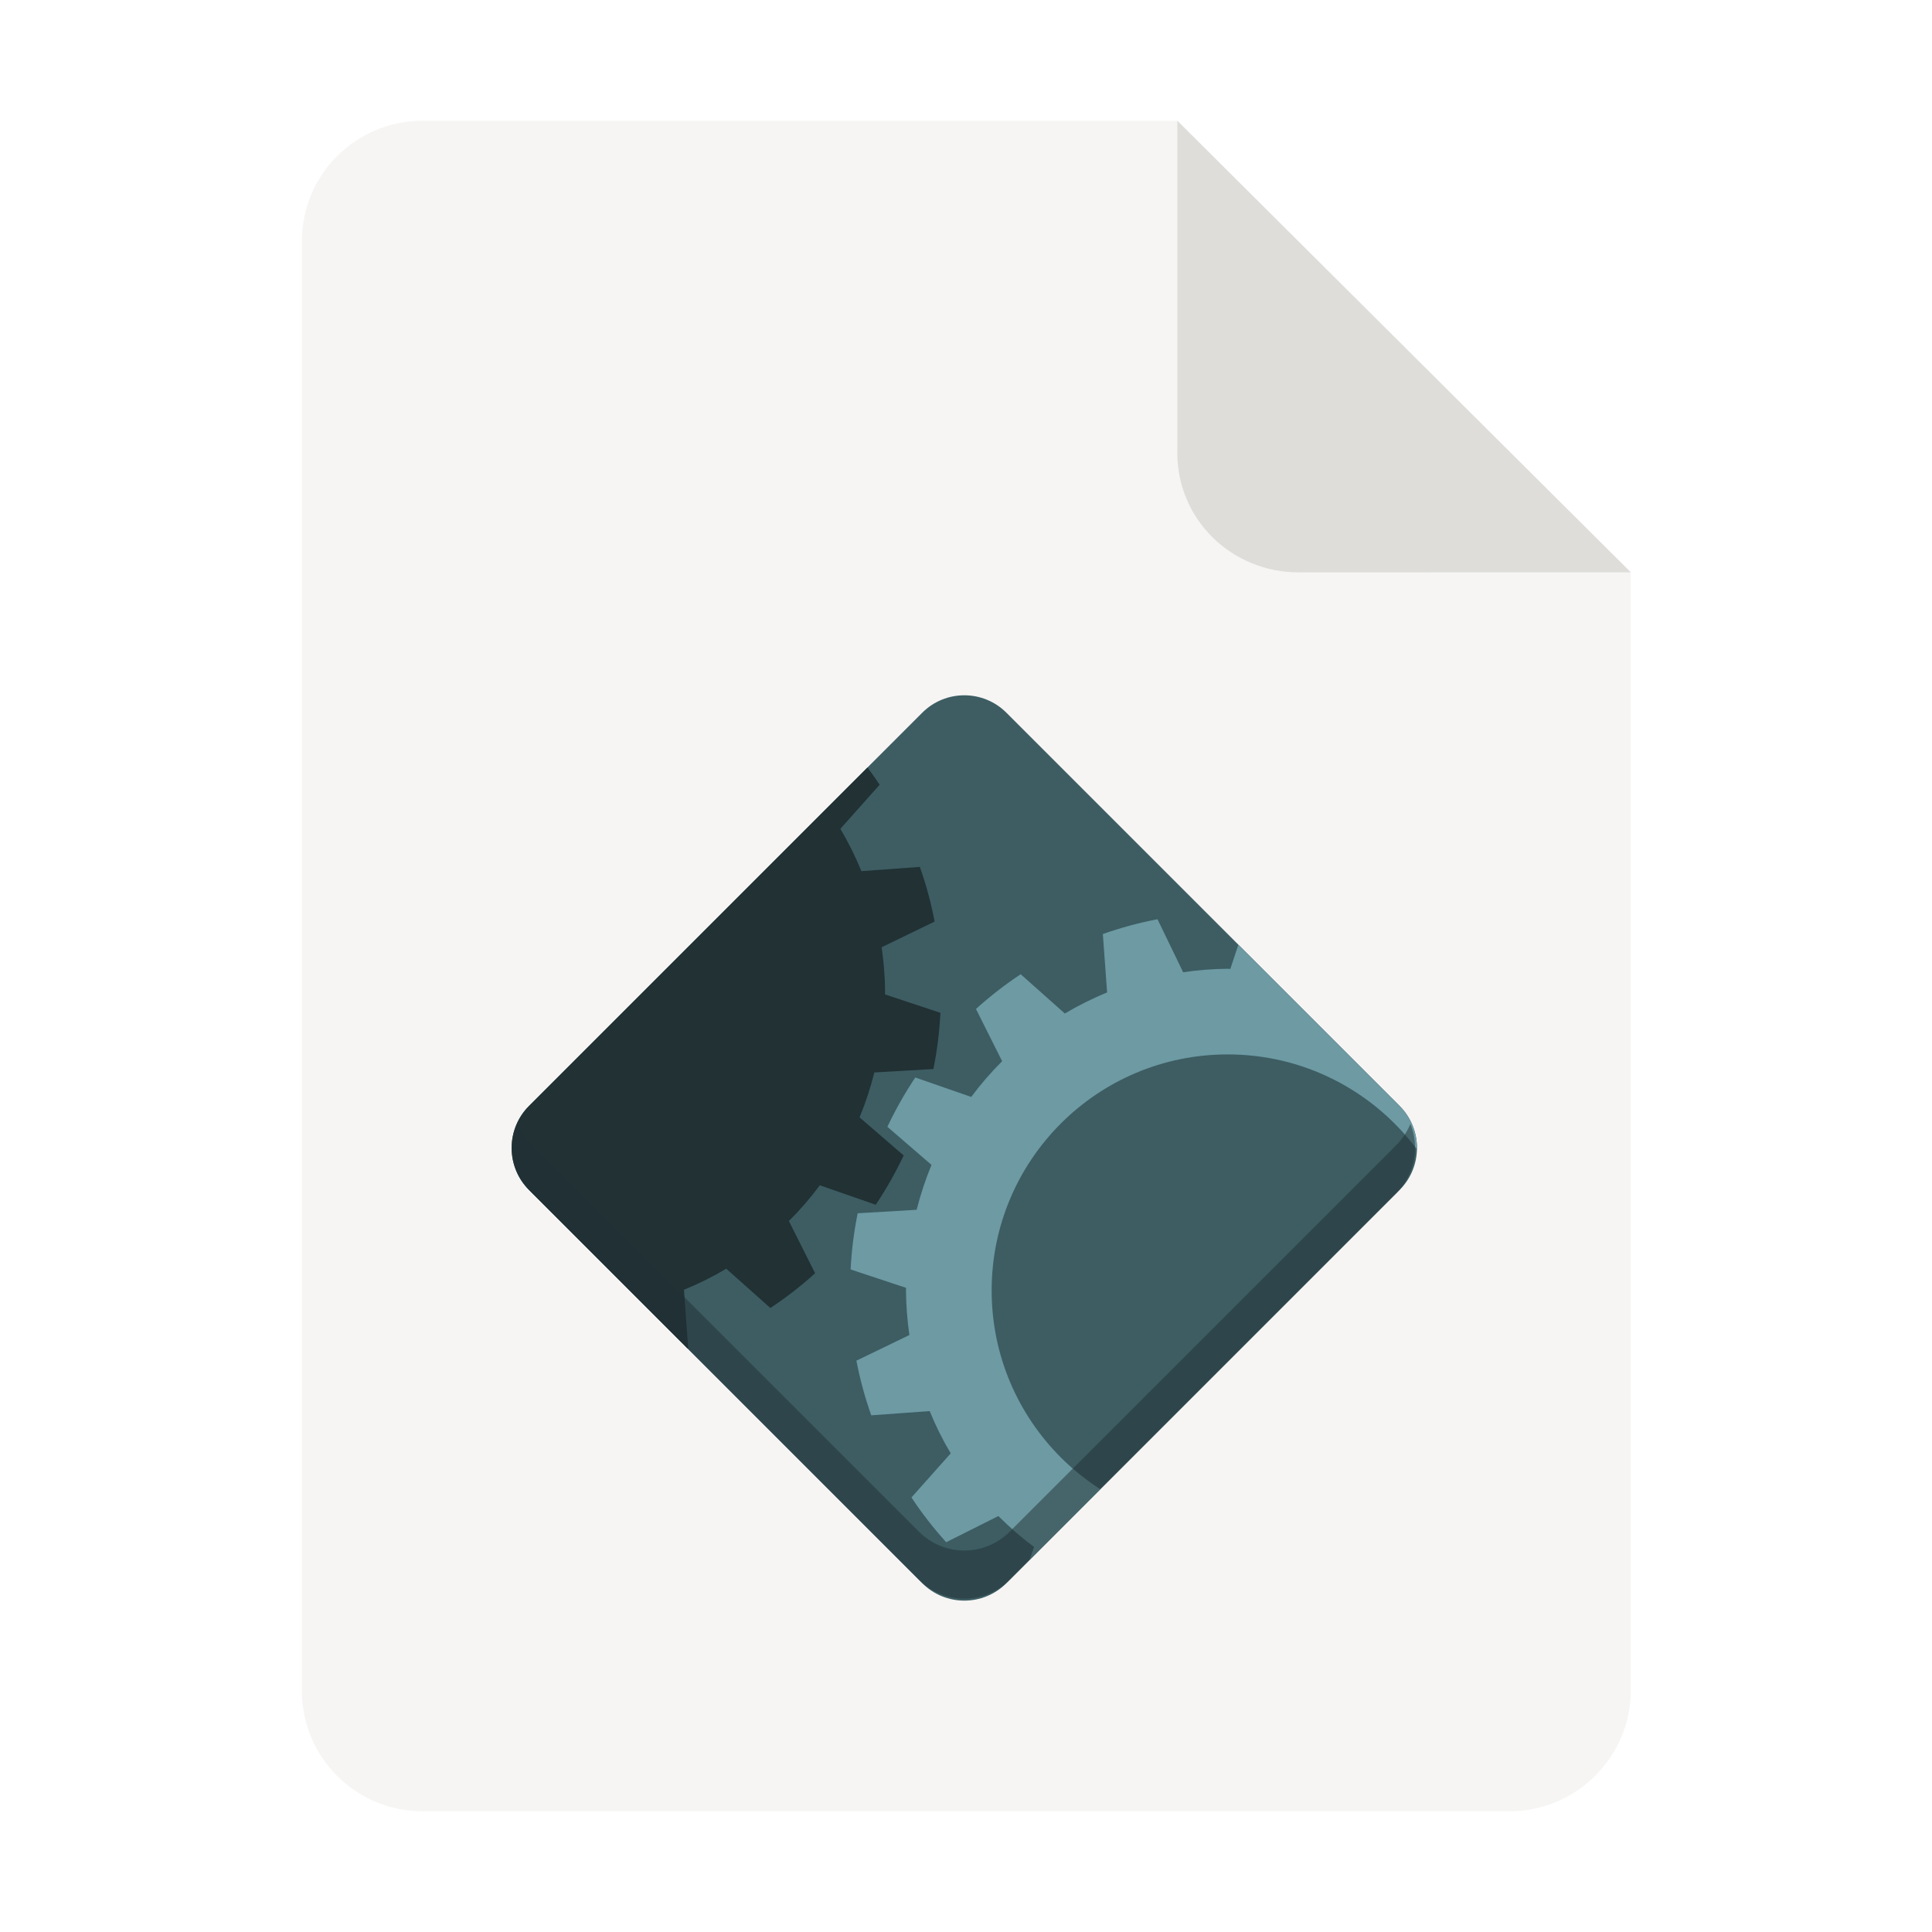
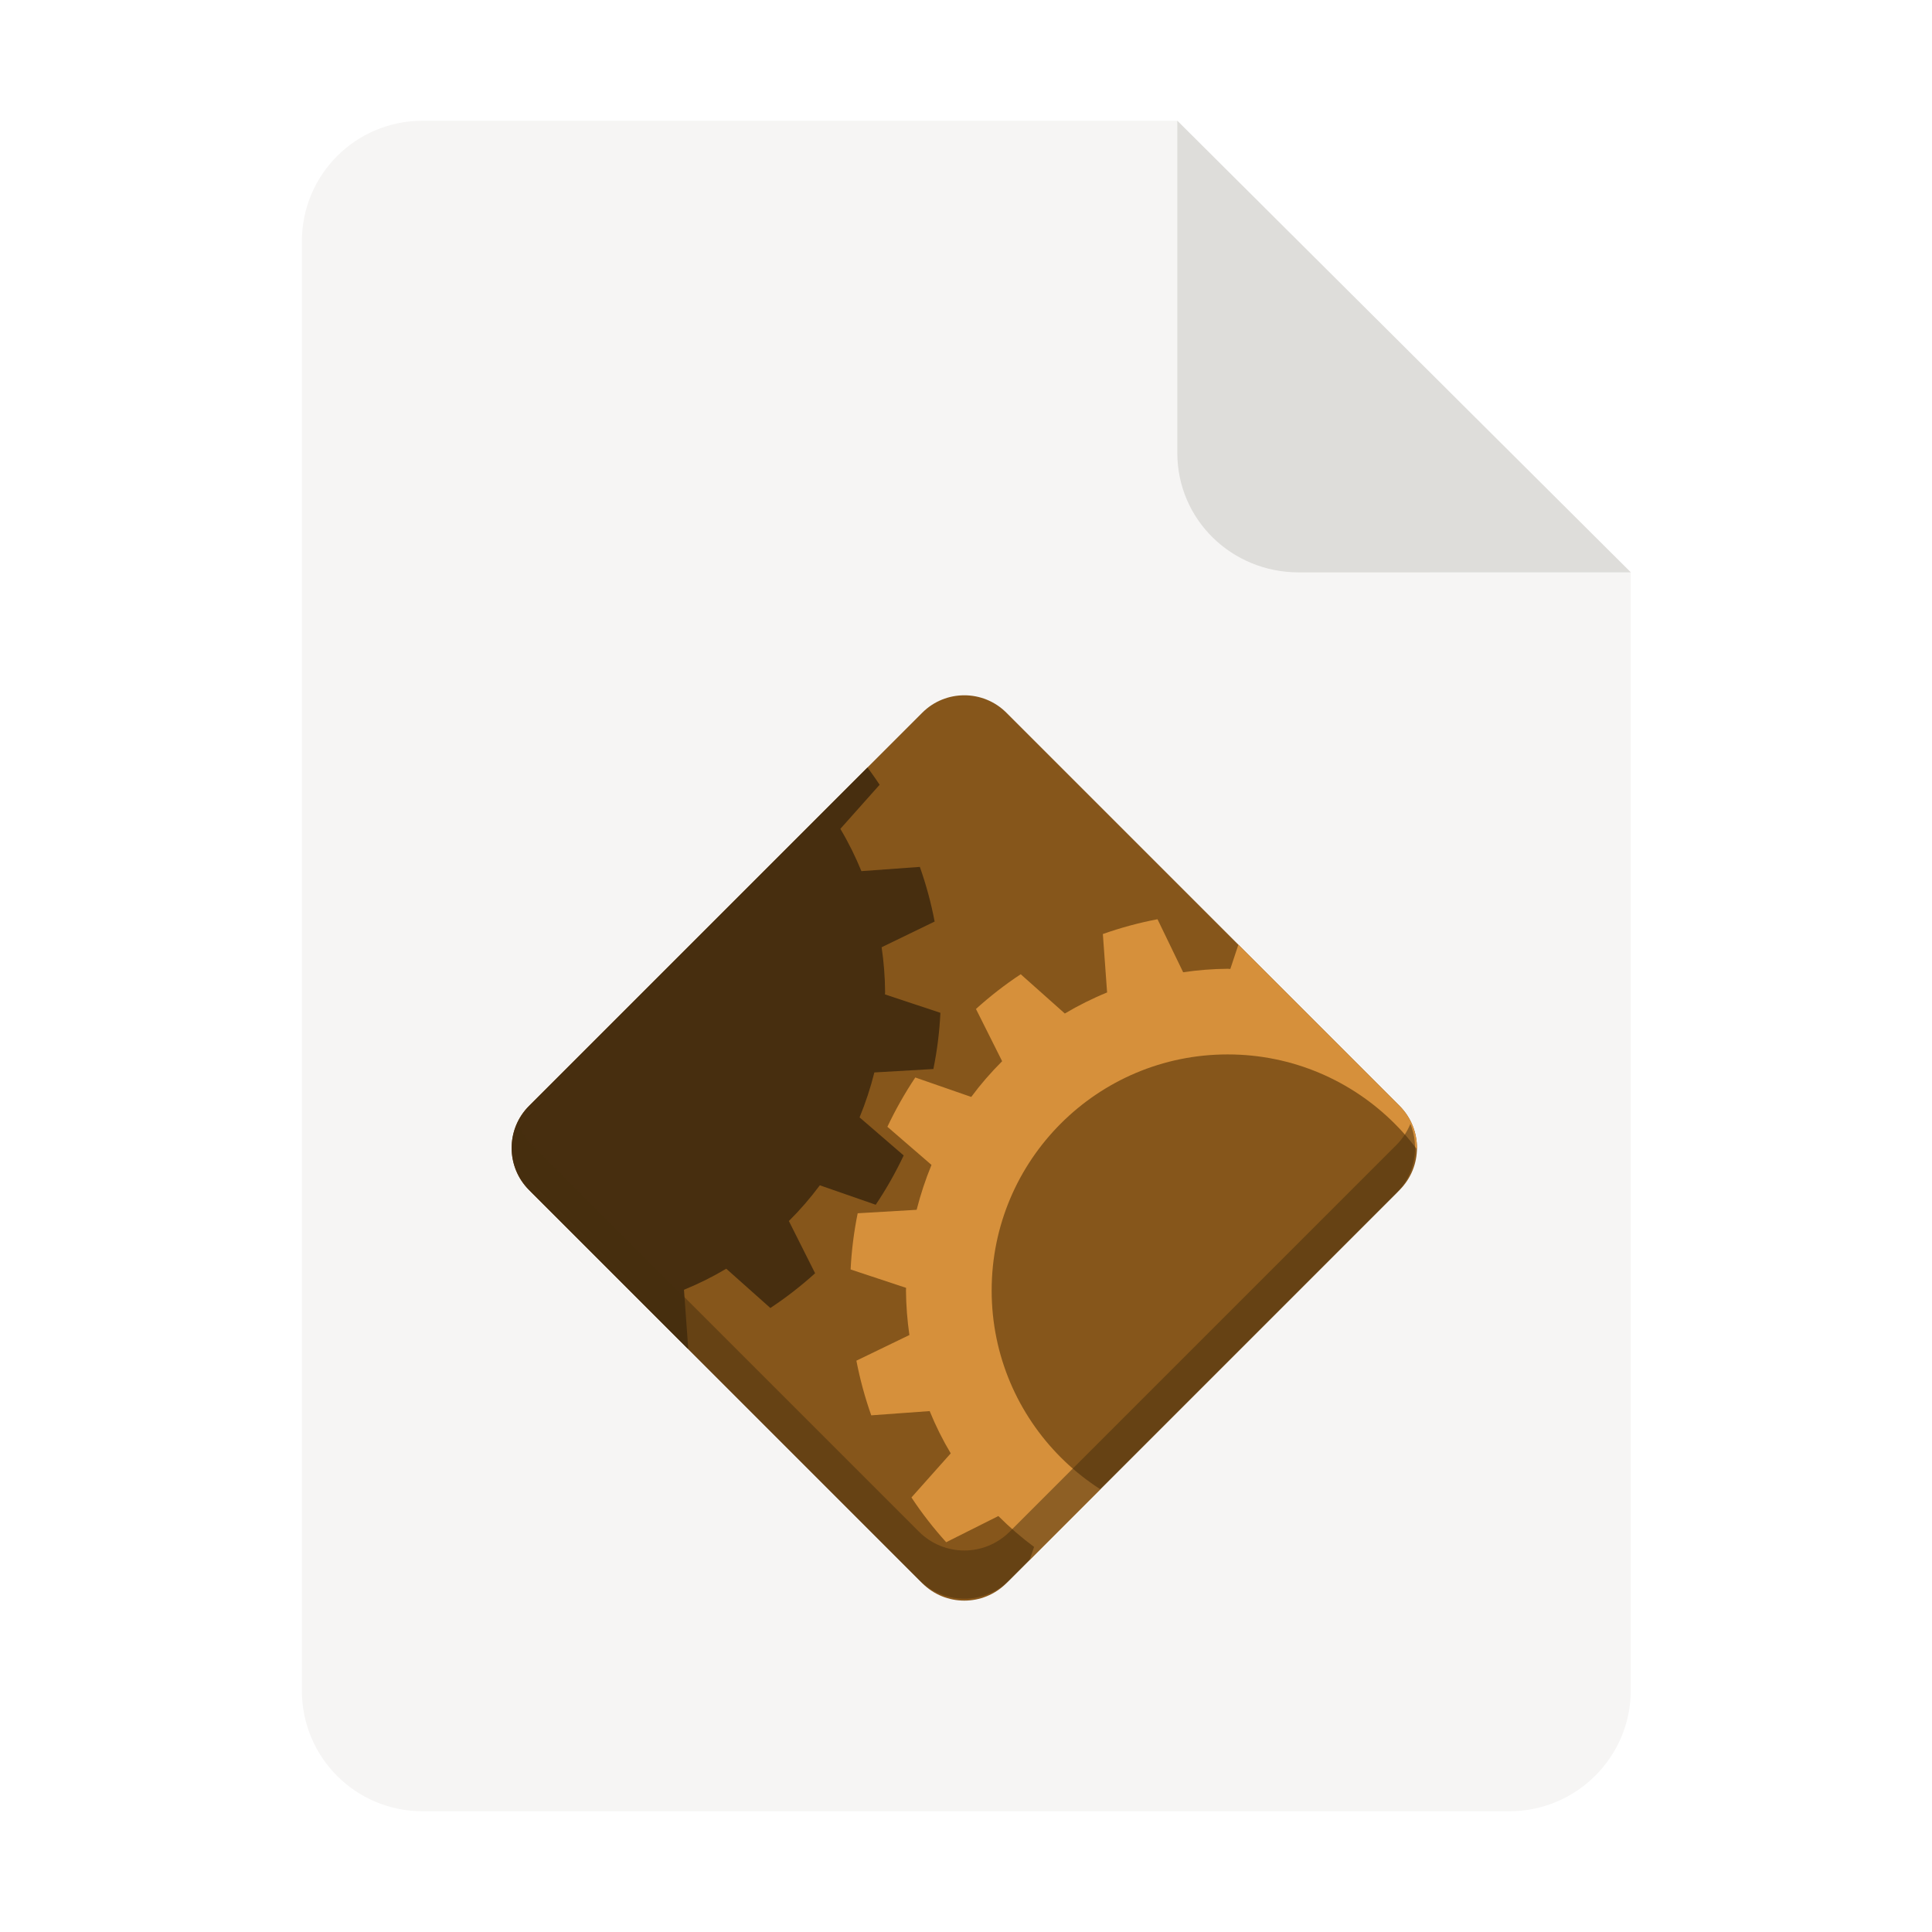
<svg xmlns="http://www.w3.org/2000/svg" width="128px" height="128px" viewBox="0 0 128 128">
  <clipPath id="a">
    <path d="m33 46h61v61h-61z" />
  </clipPath>
  <clipPath id="b">
    <path d="m66.676 47.219 26.047 26.047c1.539 1.539 1.539 4.039 0 5.578l-26.047 26.047c-1.539 1.539-4.035 1.539-5.574 0l-26.047-26.047c-1.543-1.539-1.543-4.039 0-5.578l26.047-26.047c1.539-1.539 4.035-1.539 5.574 0" />
  </clipPath>
  <clipPath id="c">
    <path d="m56 60h38v47h-38z" />
  </clipPath>
  <clipPath id="d">
    <path d="m66.676 47.219 26.047 26.047c1.539 1.539 1.539 4.039 0 5.578l-26.047 26.047c-1.539 1.539-4.035 1.539-5.574 0l-26.047-26.047c-1.543-1.539-1.543-4.039 0-5.578l26.047-26.047c1.539-1.539 4.035-1.539 5.574 0" />
  </clipPath>
  <clipPath id="e">
    <path d="m33 46h30v45h-30z" />
  </clipPath>
  <clipPath id="f">
    <path d="m66.676 47.219 26.047 26.047c1.539 1.539 1.539 4.039 0 5.578l-26.047 26.047c-1.539 1.539-4.035 1.539-5.574 0l-26.047-26.047c-1.543-1.539-1.543-4.039 0-5.578l26.047-26.047c1.539-1.539 4.035-1.539 5.574 0" />
  </clipPath>
  <path d="m28 8h50l30.043 29.918v74.059c0 4.434-3.609 8.023-8.043 8.023h-72c-4.434 0-8-3.566-8-8v-96c0-4.434 3.566-8 8-8" fill="#f6f5f4" />
  <path d="m78 8v22c0 4.434 3.609 7.922 8.043 7.922l22-0.004z" fill="#deddda" />
  <g clip-path="url(#a)">
    <g clip-path="url(#b)">
-       <path d="m64.641 45.184 30.117 30.117c0.418 0.418 0.418 1.09 0 1.508l-30.117 30.117c-0.414 0.414-1.09 0.414-1.504 0l-30.117-30.117c-0.418-0.418-0.418-1.09 0-1.508l30.117-30.117c0.414-0.414 1.09-0.414 1.504 0" fill="#3d5d63" />
+       <path d="m64.641 45.184 30.117 30.117c0.418 0.418 0.418 1.09 0 1.508l-30.117 30.117c-0.414 0.414-1.09 0.414-1.504 0l-30.117-30.117c-0.418-0.418-0.418-1.09 0-1.508l30.117-30.117c0.414-0.414 1.09-0.414 1.504 0" fill="#86561b" />
    </g>
  </g>
  <g clip-path="url(#c)">
    <g clip-path="url(#d)">
-       <path d="m82.731 60.52-1.219 3.676-0.176-0.012c-0.984 0.008-1.973 0.086-2.949 0.23l-1.699-3.512c-1.23 0.234-2.441 0.562-3.621 0.98l0.281 3.871c-0.969 0.395-1.902 0.863-2.801 1.395l-2.922-2.602c-1.047 0.691-2.035 1.461-2.965 2.301l1.734 3.461c-0.738 0.738-1.426 1.527-2.047 2.367l-3.707-1.289c-0.695 1.043-1.312 2.133-1.848 3.266l2.922 2.527c-0.398 0.965-0.727 1.961-0.984 2.973l-3.906 0.23c-0.25 1.227-0.406 2.473-0.469 3.723l3.676 1.219c-0.004 0.059-0.004 0.117-0.008 0.176 0.008 0.984 0.086 1.973 0.227 2.949l-3.512 1.699c0.238 1.23 0.566 2.441 0.984 3.621l3.871-0.281q0.592 1.453 1.395 2.801l-2.602 2.922c0.691 1.047 1.461 2.035 2.301 2.965l3.457-1.734c0.738 0.738 1.531 1.426 2.367 2.047l-1.285 3.707c1.039 0.695 2.129 1.312 3.262 1.848l2.527-2.922q1.453 0.598 2.977 0.984l0.227 3.906c1.23 0.25 2.473 0.406 3.723 0.469l1.219-3.676c0.059 0 0.117 0.004 0.176 0.008 0.988-0.008 1.973-0.086 2.949-0.227l1.699 3.512c1.23-0.238 2.441-0.566 3.625-0.984l-0.281-3.871c0.965-0.395 1.902-0.859 2.801-1.395l2.922 2.602c1.043-0.691 2.035-1.461 2.965-2.301l-1.738-3.461c0.742-0.734 1.426-1.527 2.051-2.367l3.703 1.289c0.699-1.039 1.316-2.133 1.852-3.262l-2.926-2.527q0.604-1.453 0.984-2.977l3.91-0.227c0.246-1.23 0.402-2.473 0.465-3.723l-3.676-1.219c0.004-0.059 0.008-0.117 0.008-0.176-0.004-0.988-0.082-1.973-0.227-2.949l3.512-1.699c-0.234-1.23-0.562-2.441-0.98-3.625l-3.871 0.281c-0.395-0.965-0.863-1.902-1.395-2.801l2.602-2.922c-0.691-1.043-1.461-2.035-2.301-2.965l-3.461 1.738q-1.107-1.113-2.367-2.051l1.289-3.703c-1.043-0.699-2.133-1.316-3.266-1.852l-2.527 2.926c-0.965-0.402-1.961-0.73-2.973-0.984l-0.23-3.91c-1.227-0.25-2.473-0.402-3.723-0.465m-1.395 9.34c8.637 0 15.641 7.004 15.641 15.641s-7.004 15.637-15.641 15.637-15.637-7-15.637-15.637 7-15.641 15.637-15.641" fill="#6d9aa3" />
+       <path d="m82.731 60.52-1.219 3.676-0.176-0.012c-0.984 0.008-1.973 0.086-2.949 0.23l-1.699-3.512c-1.23 0.234-2.441 0.562-3.621 0.98l0.281 3.871c-0.969 0.395-1.902 0.863-2.801 1.395l-2.922-2.602c-1.047 0.691-2.035 1.461-2.965 2.301l1.734 3.461c-0.738 0.738-1.426 1.527-2.047 2.367l-3.707-1.289c-0.695 1.043-1.312 2.133-1.848 3.266l2.922 2.527c-0.398 0.965-0.727 1.961-0.984 2.973l-3.906 0.23c-0.25 1.227-0.406 2.473-0.469 3.723l3.676 1.219c-0.004 0.059-0.004 0.117-0.008 0.176 0.008 0.984 0.086 1.973 0.227 2.949l-3.512 1.699c0.238 1.23 0.566 2.441 0.984 3.621l3.871-0.281q0.592 1.453 1.395 2.801l-2.602 2.922c0.691 1.047 1.461 2.035 2.301 2.965l3.457-1.734c0.738 0.738 1.531 1.426 2.367 2.047l-1.285 3.707c1.039 0.695 2.129 1.312 3.262 1.848l2.527-2.922q1.453 0.598 2.977 0.984l0.227 3.906c1.23 0.25 2.473 0.406 3.723 0.469l1.219-3.676c0.059 0 0.117 0.004 0.176 0.008 0.988-0.008 1.973-0.086 2.949-0.227l1.699 3.512c1.23-0.238 2.441-0.566 3.625-0.984l-0.281-3.871c0.965-0.395 1.902-0.859 2.801-1.395l2.922 2.602c1.043-0.691 2.035-1.461 2.965-2.301l-1.738-3.461c0.742-0.734 1.426-1.527 2.051-2.367l3.703 1.289c0.699-1.039 1.316-2.133 1.852-3.262l-2.926-2.527q0.604-1.453 0.984-2.977l3.91-0.227c0.246-1.23 0.402-2.473 0.465-3.723l-3.676-1.219c0.004-0.059 0.008-0.117 0.008-0.176-0.004-0.988-0.082-1.973-0.227-2.949l3.512-1.699c-0.234-1.23-0.562-2.441-0.98-3.625l-3.871 0.281c-0.395-0.965-0.863-1.902-1.395-2.801l2.602-2.922c-0.691-1.043-1.461-2.035-2.301-2.965l-3.461 1.738q-1.107-1.113-2.367-2.051l1.289-3.703c-1.043-0.699-2.133-1.316-3.266-1.852l-2.527 2.926c-0.965-0.402-1.961-0.73-2.973-0.984l-0.23-3.91c-1.227-0.25-2.473-0.402-3.723-0.465m-1.395 9.34c8.637 0 15.641 7.004 15.641 15.641s-7.004 15.637-15.641 15.637-15.637-7-15.637-15.637 7-15.641 15.637-15.641" fill="#d6903b" />
    </g>
  </g>
  <g clip-path="url(#e)">
    <g clip-path="url(#f)">
-       <path d="m38.719 40.727-1.215 3.676-0.176-0.012c-0.988 0.008-1.973 0.086-2.949 0.23l-1.703-3.512c-1.23 0.234-2.441 0.562-3.621 0.98l0.281 3.871c-0.965 0.395-1.902 0.863-2.801 1.395l-2.922-2.602c-1.043 0.691-2.035 1.461-2.965 2.301l1.738 3.461q-1.113 1.107-2.051 2.367l-3.703-1.289c-0.699 1.043-1.316 2.133-1.852 3.266l2.926 2.527c-0.402 0.965-0.73 1.961-0.984 2.973l-3.91 0.23c-0.25 1.227-0.402 2.473-0.465 3.723l3.676 1.219-0.012 0.176c0.008 0.984 0.086 1.973 0.23 2.945l-3.512 1.703c0.234 1.23 0.562 2.441 0.98 3.621l3.871-0.281q0.592 1.453 1.395 2.801l-2.602 2.922c0.691 1.047 1.461 2.035 2.301 2.965l3.461-1.734c0.738 0.738 1.527 1.422 2.367 2.047l-1.289 3.703c1.043 0.699 2.133 1.316 3.266 1.852l2.527-2.922c0.965 0.398 1.961 0.727 2.973 0.98l0.23 3.91c1.227 0.25 2.469 0.406 3.723 0.469l1.219-3.676c0.059 0 0.117 0.004 0.176 0.008 0.984-0.008 1.969-0.086 2.945-0.23l1.703 3.512c1.23-0.234 2.441-0.562 3.621-0.98l-0.281-3.871c0.965-0.395 1.902-0.859 2.801-1.395l2.922 2.602c1.047-0.691 2.035-1.461 2.965-2.301l-1.738-3.461c0.742-0.734 1.426-1.527 2.051-2.367l3.703 1.289c0.699-1.039 1.316-2.133 1.852-3.266l-2.922-2.523c0.398-0.969 0.727-1.961 0.98-2.977l3.91-0.227c0.25-1.23 0.406-2.473 0.465-3.723l-3.672-1.219c0-0.059 0.004-0.117 0.008-0.176-0.008-0.988-0.086-1.973-0.23-2.949l3.512-1.703c-0.234-1.23-0.562-2.441-0.98-3.621l-3.871 0.281c-0.395-0.965-0.859-1.902-1.395-2.801l2.602-2.922c-0.691-1.043-1.461-2.035-2.301-2.965l-3.461 1.738q-1.107-1.113-2.367-2.051l1.289-3.703c-1.039-0.699-2.133-1.316-3.266-1.852l-2.527 2.926c-0.965-0.402-1.957-0.73-2.973-0.984l-0.227-3.91c-1.23-0.25-2.473-0.402-3.727-0.465" fill="#213134" />
+       <path d="m38.719 40.727-1.215 3.676-0.176-0.012c-0.988 0.008-1.973 0.086-2.949 0.23l-1.703-3.512c-1.23 0.234-2.441 0.562-3.621 0.98l0.281 3.871c-0.965 0.395-1.902 0.863-2.801 1.395l-2.922-2.602c-1.043 0.691-2.035 1.461-2.965 2.301l1.738 3.461q-1.113 1.107-2.051 2.367l-3.703-1.289c-0.699 1.043-1.316 2.133-1.852 3.266l2.926 2.527c-0.402 0.965-0.73 1.961-0.984 2.973l-3.91 0.23c-0.25 1.227-0.402 2.473-0.465 3.723l3.676 1.219-0.012 0.176c0.008 0.984 0.086 1.973 0.23 2.945l-3.512 1.703c0.234 1.23 0.562 2.441 0.98 3.621l3.871-0.281q0.592 1.453 1.395 2.801l-2.602 2.922c0.691 1.047 1.461 2.035 2.301 2.965l3.461-1.734c0.738 0.738 1.527 1.422 2.367 2.047l-1.289 3.703c1.043 0.699 2.133 1.316 3.266 1.852l2.527-2.922c0.965 0.398 1.961 0.727 2.973 0.98l0.23 3.91c1.227 0.25 2.469 0.406 3.723 0.469l1.219-3.676c0.059 0 0.117 0.004 0.176 0.008 0.984-0.008 1.969-0.086 2.945-0.23l1.703 3.512c1.23-0.234 2.441-0.562 3.621-0.98l-0.281-3.871c0.965-0.395 1.902-0.859 2.801-1.395l2.922 2.602c1.047-0.691 2.035-1.461 2.965-2.301l-1.738-3.461c0.742-0.734 1.426-1.527 2.051-2.367l3.703 1.289c0.699-1.039 1.316-2.133 1.852-3.266l-2.922-2.523c0.398-0.969 0.727-1.961 0.98-2.977l3.91-0.227c0.25-1.23 0.406-2.473 0.465-3.723l-3.672-1.219c0-0.059 0.004-0.117 0.008-0.176-0.008-0.988-0.086-1.973-0.23-2.949l3.512-1.703c-0.234-1.23-0.562-2.441-0.98-3.621l-3.871 0.281c-0.395-0.965-0.859-1.902-1.395-2.801l2.602-2.922c-0.691-1.043-1.461-2.035-2.301-2.965l-3.461 1.738q-1.107-1.113-2.367-2.051l1.289-3.703c-1.039-0.699-2.133-1.316-3.266-1.852l-2.527 2.926c-0.965-0.402-1.957-0.73-2.973-0.984l-0.227-3.91c-1.23-0.25-2.473-0.402-3.727-0.465" fill="#472e0f" />
    </g>
  </g>
-   <path d="m34.336 74.457c-0.621 1.535-0.309 3.359 0.941 4.609l25.602 25.602c1.668 1.668 4.352 1.668 6.02 0l25.602-25.602c1.25-1.25 1.562-3.074 0.941-4.609-0.211 0.516-0.523 0.996-0.941 1.414l-25.602 25.602c-1.668 1.668-4.352 1.668-6.02 0l-25.602-25.602c-0.418-0.418-0.73-0.898-0.941-1.414" fill="#213134" fill-opacity=".502" />
+   <path d="m34.336 74.457c-0.621 1.535-0.309 3.359 0.941 4.609l25.602 25.602c1.668 1.668 4.352 1.668 6.02 0l25.602-25.602c1.25-1.25 1.562-3.074 0.941-4.609-0.211 0.516-0.523 0.996-0.941 1.414l-25.602 25.602c-1.668 1.668-4.352 1.668-6.02 0l-25.602-25.602c-0.418-0.418-0.73-0.898-0.941-1.414" fill="#472e0f" fill-opacity=".502" />
</svg>
